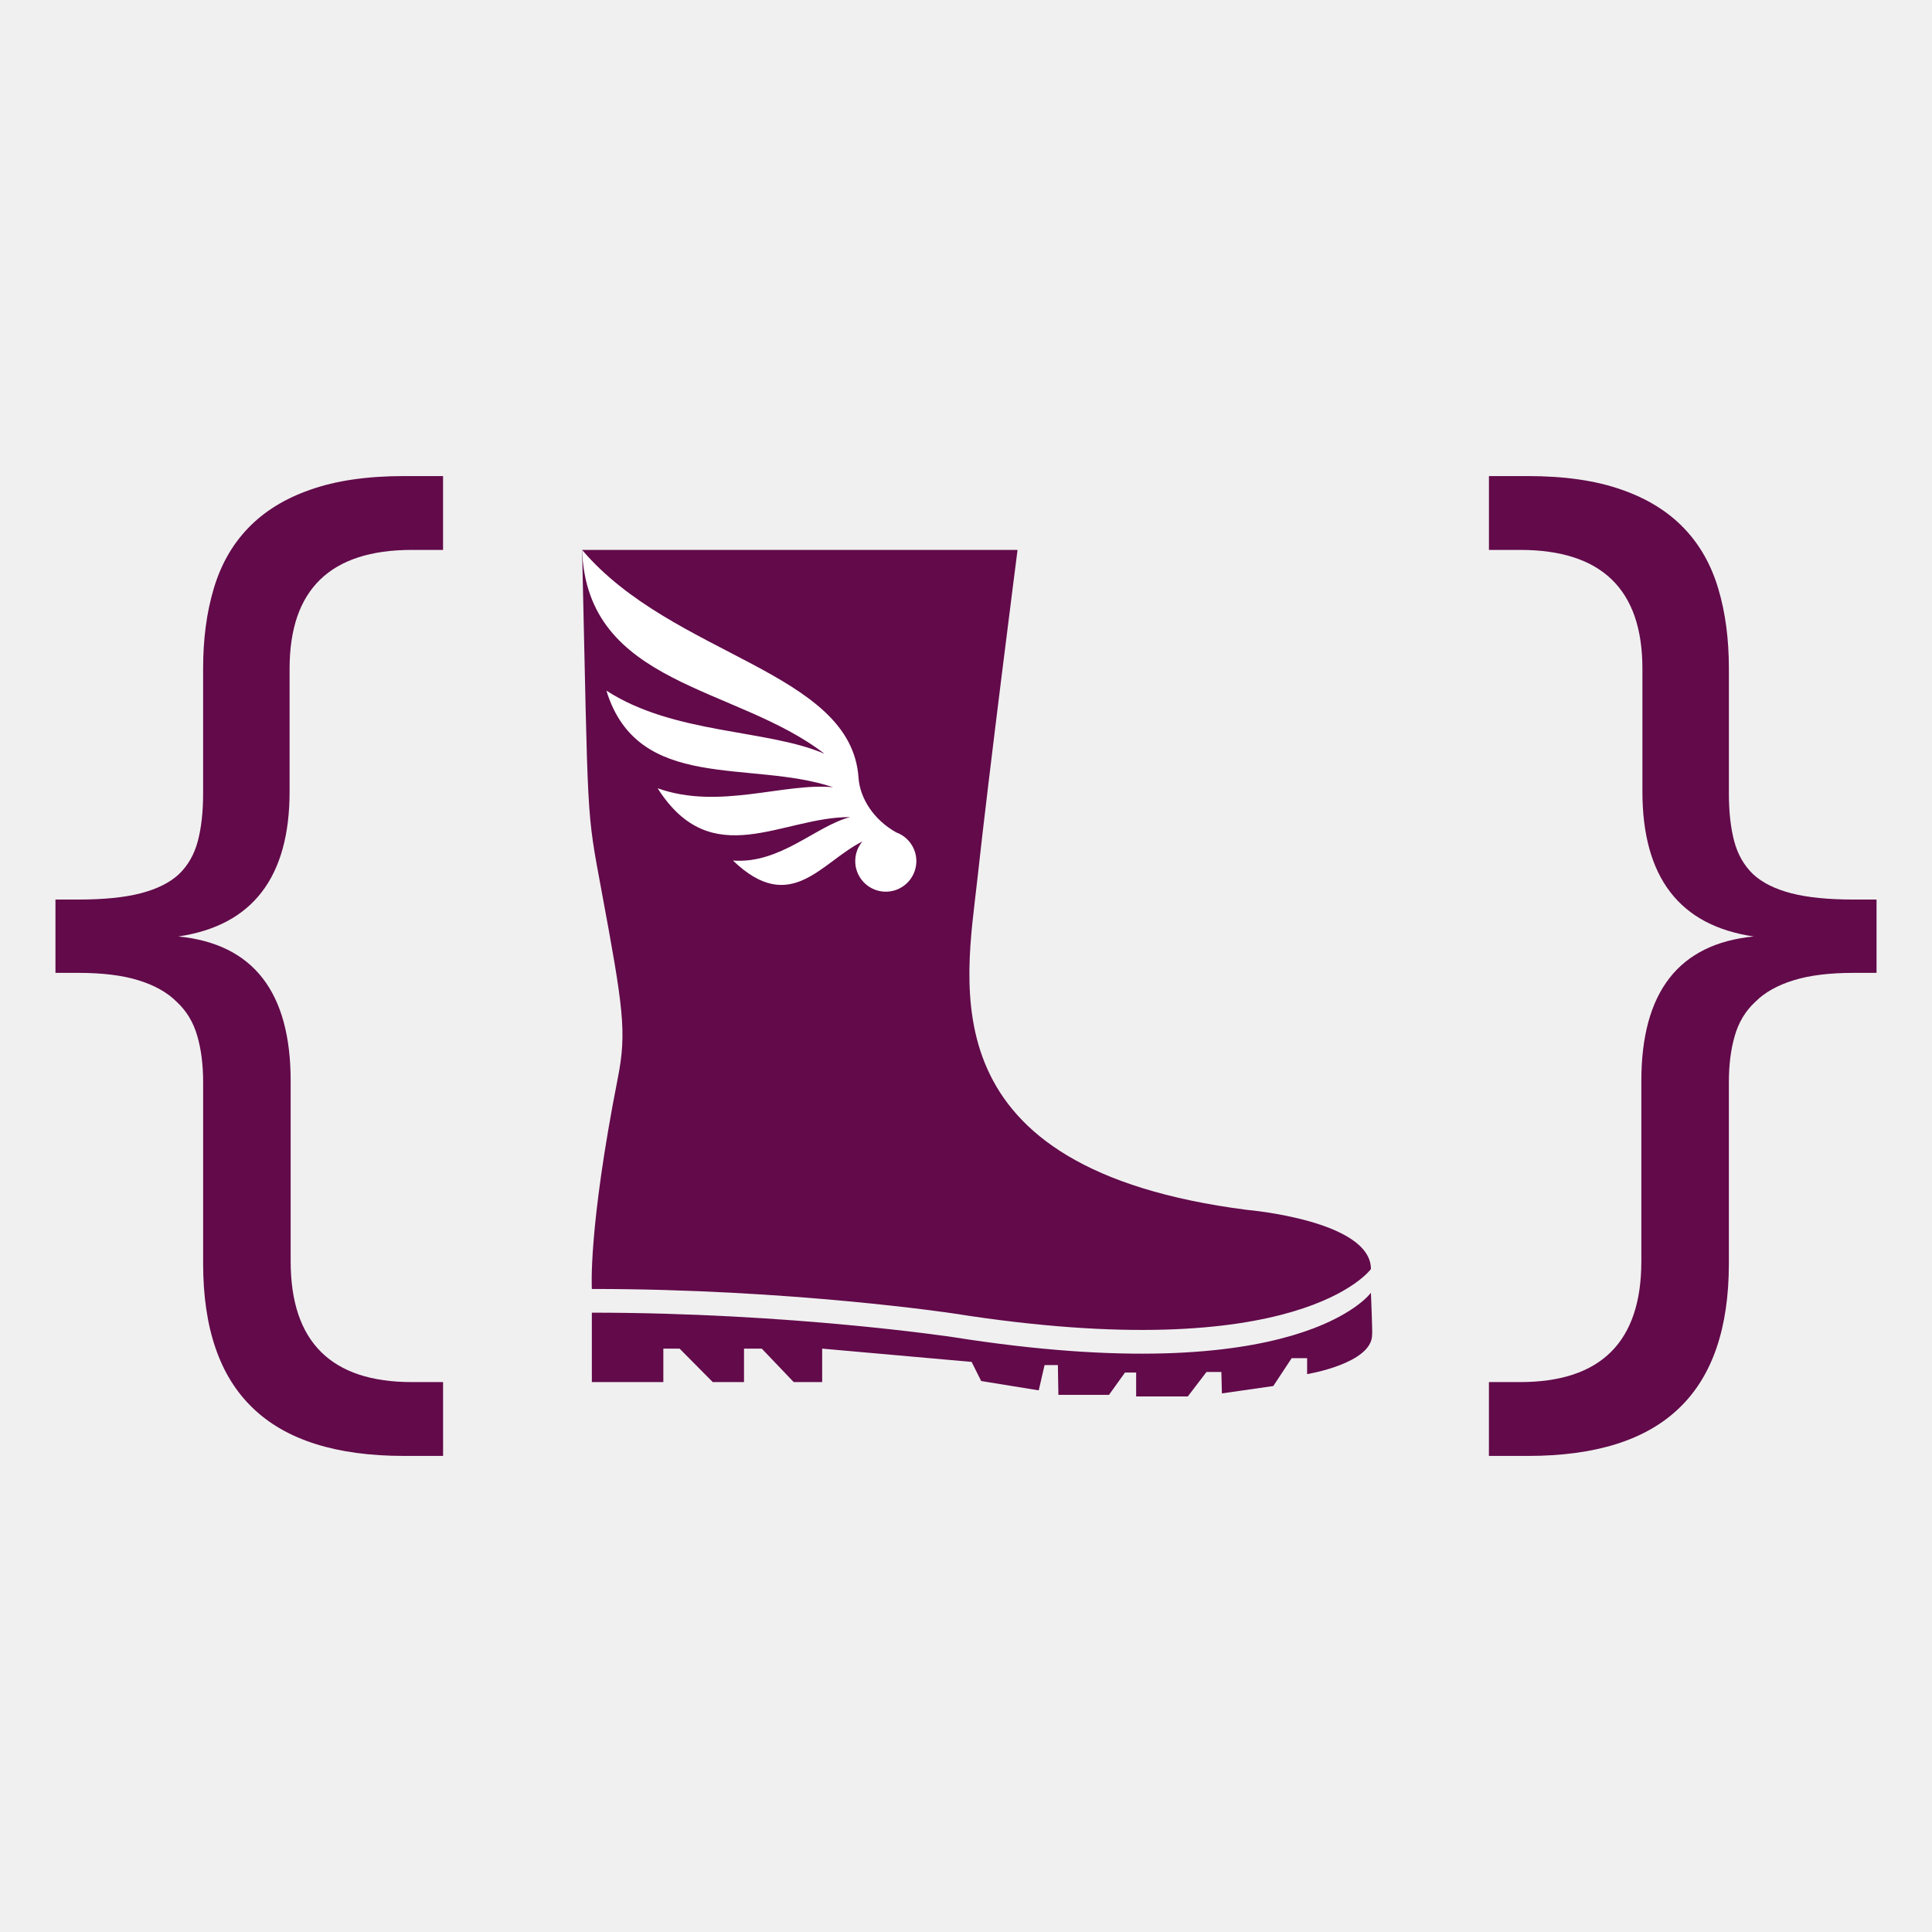
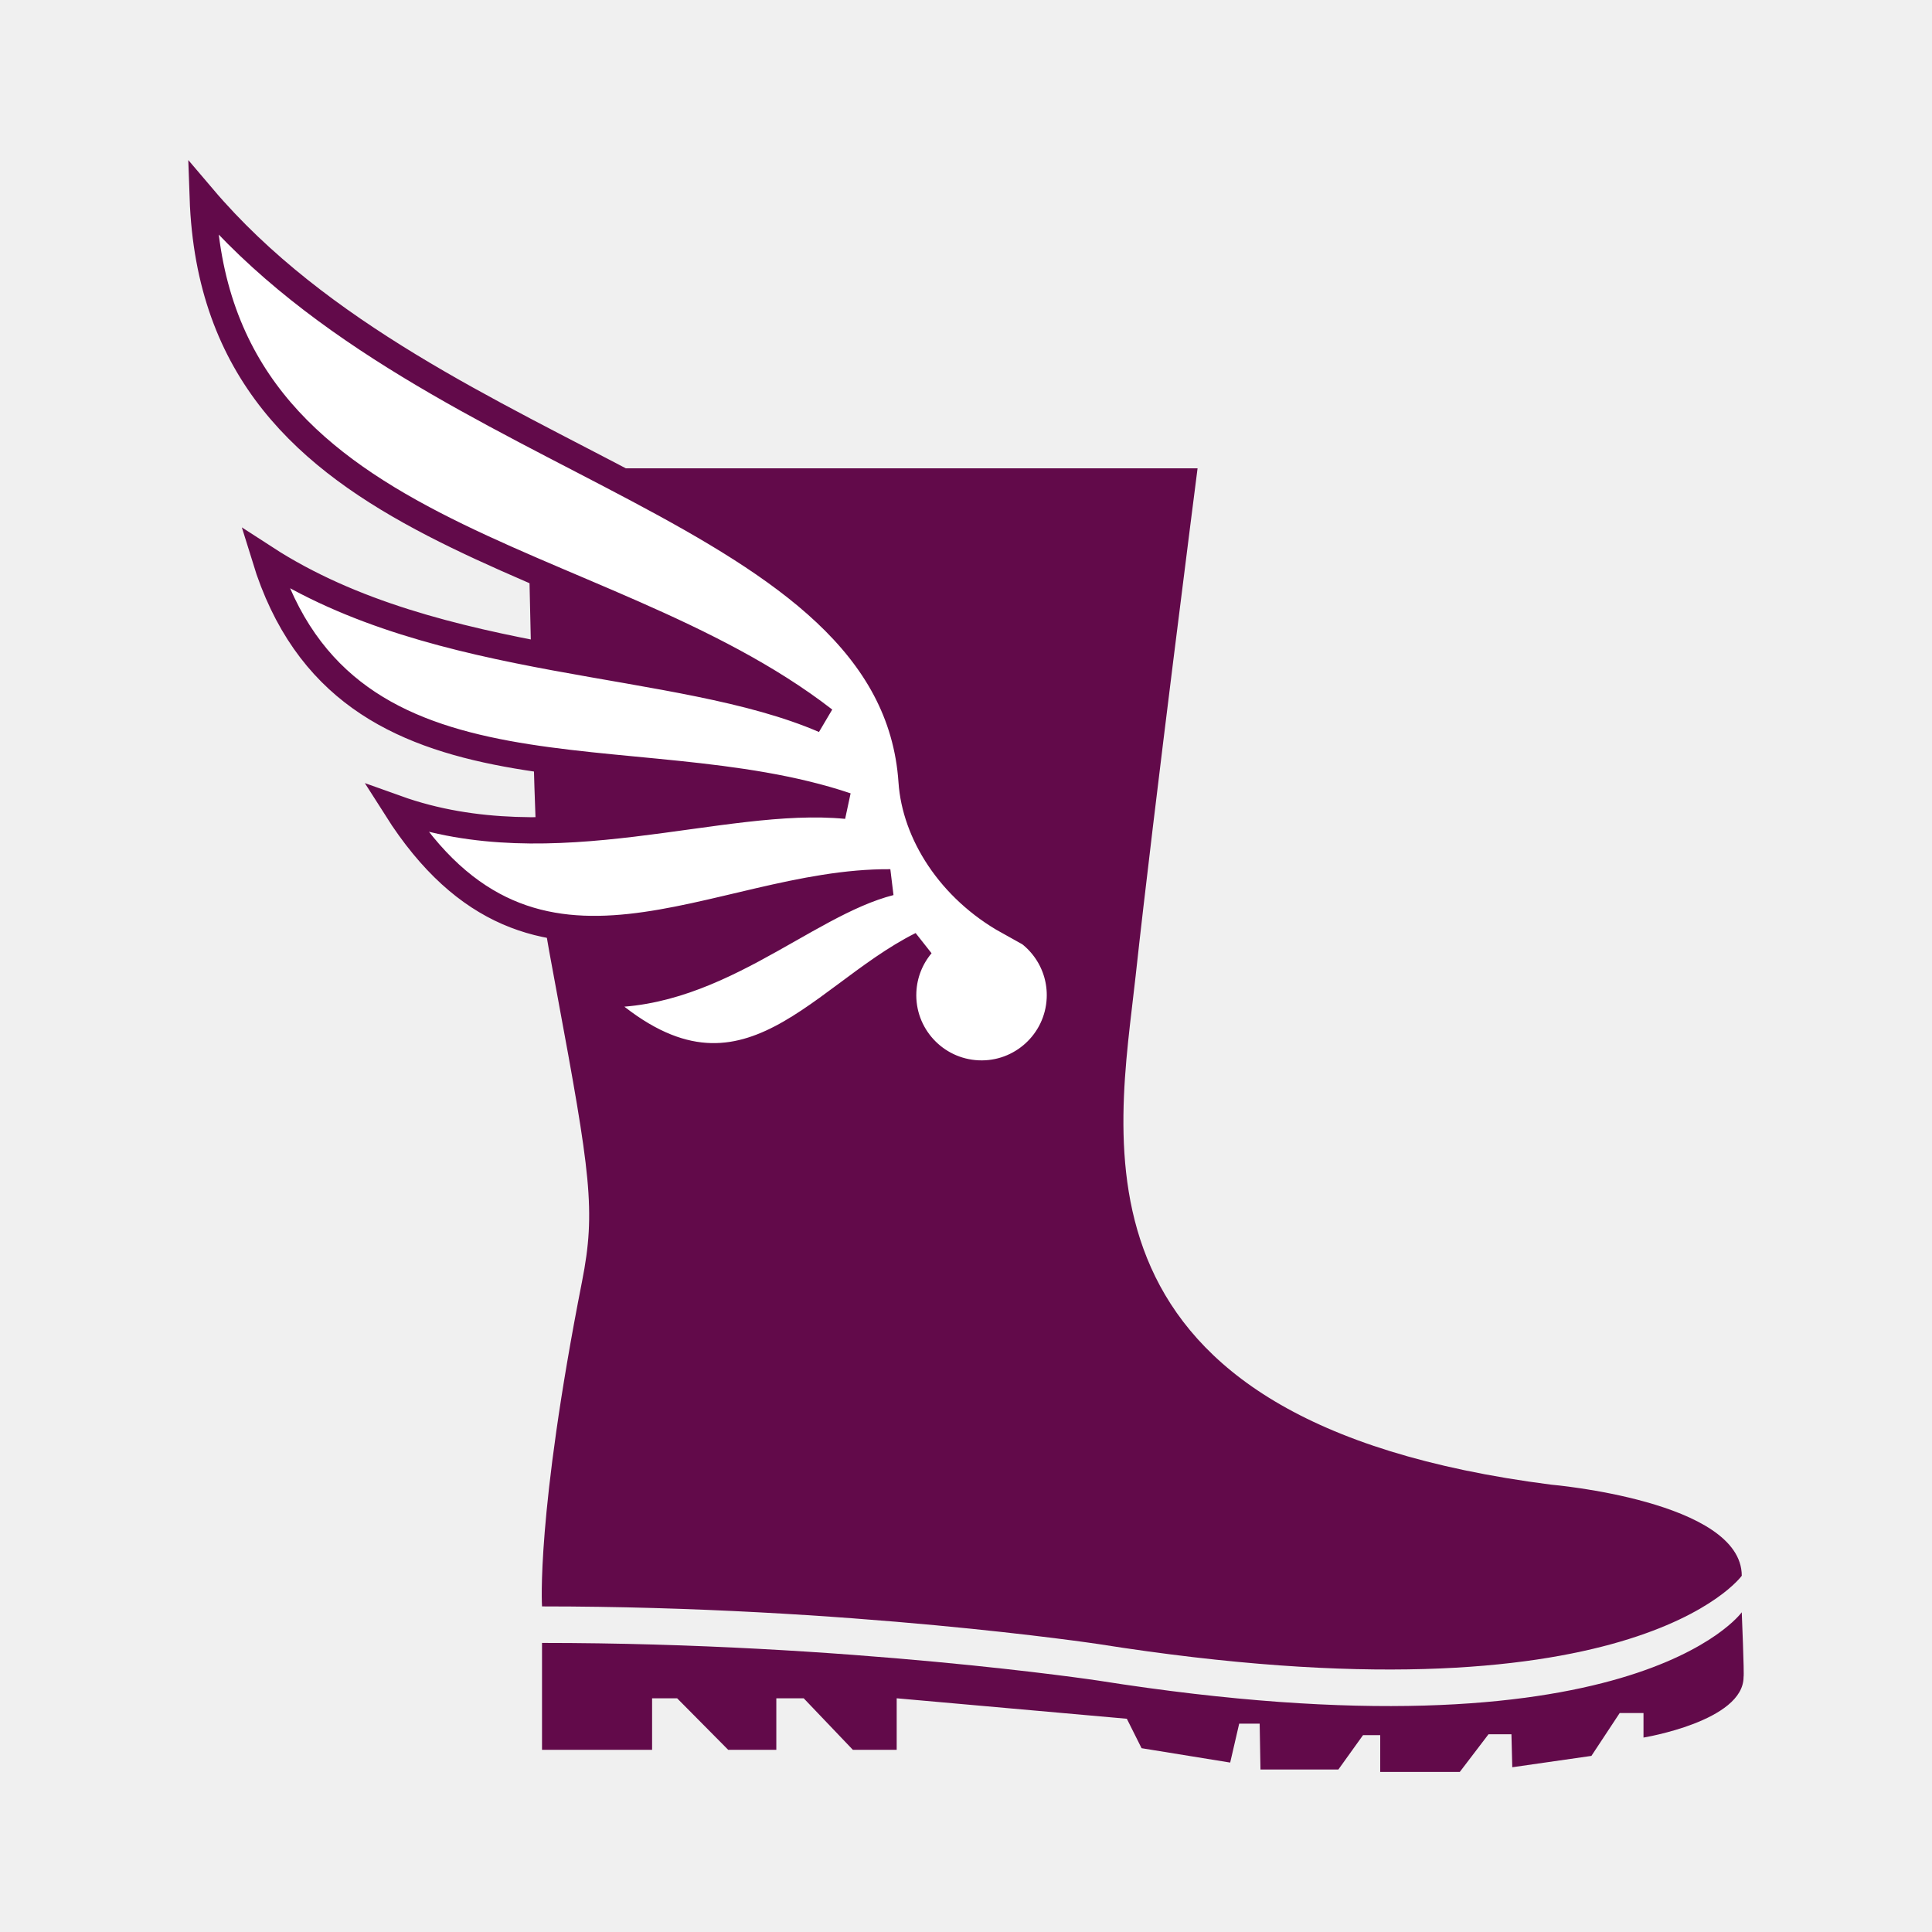
<svg xmlns="http://www.w3.org/2000/svg" version="1.1" x="0px" y="0px" viewBox="0 0 125 125" enable-background="new 0 0 100 100" xml:space="preserve" id="svg3" width="125" height="125">
  <defs id="defs3" />
-   <g id="g4" transform="translate(-1.586366,0.703892)">
-     <path d="m 30.254,93.494 h -2.525 q -6.585,0 -9.793,-3.105 -3.207,-3.071 -3.207,-9.349 V 69.303 q 0,-1.672 -0.375,-2.968 -0.375,-1.331 -1.331,-2.218 -0.921,-0.921 -2.491,-1.399 -1.535,-0.478 -3.89,-0.478 H 5.175 v -4.743 h 1.467 q 2.491,0 4.06,-0.409 1.57,-0.409 2.457,-1.228 0.887,-0.853 1.228,-2.15 0.341,-1.297 0.341,-3.071 v -8.087 q 0,-2.866 0.682,-5.152 0.682,-2.32 2.218,-3.924 1.57,-1.638 4.026,-2.491 2.491,-0.887 6.073,-0.887 h 2.525 v 4.777 h -2.013 q -7.916,0 -7.916,7.677 v 7.95 q 0,8.325 -7.199,9.383 7.268,0.717 7.268,9.349 v 11.669 q 0,7.814 7.848,7.814 h 2.013 z" id="text3" style="font-size:40px;line-height:1.25;font-family:'Consolas ligaturized v2';-inkscape-font-specification:'Consolas ligaturized v2';letter-spacing:0px;word-spacing:0px;fill:#620a4a;stroke-width:1" aria-label="{" />
-     <path d="m 97.919,93.494 h 2.525 q 6.585,0 9.793,-3.105 3.207,-3.071 3.207,-9.349 V 69.303 q 0,-1.672 0.375,-2.968 0.375,-1.331 1.331,-2.218 0.921,-0.921 2.491,-1.399 1.535,-0.478 3.89,-0.478 h 1.467 v -4.743 h -1.467 q -2.491,0 -4.06,-0.409 -1.57,-0.409 -2.457,-1.228 -0.887,-0.853 -1.228,-2.15 -0.341,-1.297 -0.341,-3.071 v -8.087 q 0,-2.866 -0.682,-5.152 -0.682,-2.32 -2.218,-3.924 -1.57,-1.638 -4.026,-2.491 -2.491,-0.887 -6.073,-0.887 h -2.525 v 4.777 h 2.013 q 7.916,0 7.916,7.677 v 7.95 q 0,8.325 7.199,9.383 -7.268,0.717 -7.268,9.349 v 11.669 q 0,7.814 -7.848,7.814 h -2.013 z" id="text3-9" style="font-size:40px;line-height:1.25;font-family:'Consolas ligaturized v2';-inkscape-font-specification:'Consolas ligaturized v2';letter-spacing:0px;word-spacing:0px;fill:#620a4a;stroke-width:1" aria-label="{" />
-     <g id="g3" transform="matrix(0.6085669,0,0,0.6085669,34.37874,31.8321)" style="fill:#620a4a;stroke-width:1.643">
-       <path d="m 8,5 h 46.296 c 0,0 -3.036,23.634 -4.274,35.028 -1.225,11.261 -5.51,30.759 28.686,35.139 0,0 13.158,1.122 13.158,6.289 0,0 -7.535,10.55 -44.429,4.713 0,0 -17.252,-2.597 -38.398,-2.597 0,0 -0.425,-6.241 2.763,-22.438 0.963,-4.893 0.576,-7.449 -1.728,-19.862 C 8.416,32.34 8.675,34.415 8,5 Z" id="path1" style="fill:#620a4a;stroke-width:1.643" />
-       <path d="m 91.865,83.977 c 0,0 -7.535,10.553 -44.429,4.716 0,0 -17.252,-2.6 -38.398,-2.6 v 7.381 h 7.6 v -3.559 h 1.728 l 3.527,3.559 h 3.321 v -3.559 h 1.89 l 3.396,3.559 h 3.024 v -3.559 l 15.889,1.413 1.017,2.033 6.118,0.992 0.621,-2.687 h 1.414 l 0.056,3.165 h 5.378 l 1.703,-2.373 h 1.185 V 95 h 5.493 l 1.983,-2.6 h 1.584 l 0.057,2.276 5.464,-0.784 1.953,-2.96 h 1.643 v 1.695 c 0,0 6.908,-1.13 6.908,-4.181 0.056,-0.169 -0.125,-4.469 -0.125,-4.469 z" id="path2" style="fill:#620a4a;stroke-width:1.643" />
+   <g id="g2" transform="translate(6.121777,6.091558)">
+     <g id="g3" transform="matrix(0.937168,0,0,0.937168,20.47628,19.52172)" style="fill:#620a4a;stroke-width:1.067">
+       <path d="m 8,5 h 46.296 c 0,0 -3.036,23.634 -4.274,35.028 -1.225,11.261 -5.51,30.759 28.686,35.139 0,0 13.158,1.122 13.158,6.289 0,0 -7.535,10.55 -44.429,4.713 0,0 -17.252,-2.597 -38.398,-2.597 0,0 -0.425,-6.241 2.763,-22.438 0.963,-4.893 0.576,-7.449 -1.728,-19.862 C 8.416,32.34 8.675,34.415 8,5 Z" id="path1" style="fill:#620a4a;stroke-width:1.067" />
+       <path d="m 91.865,83.977 c 0,0 -7.535,10.553 -44.429,4.716 0,0 -17.252,-2.6 -38.398,-2.6 v 7.381 h 7.6 v -3.559 h 1.728 l 3.527,3.559 h 3.321 v -3.559 h 1.89 l 3.396,3.559 h 3.024 v -3.559 l 15.889,1.413 1.017,2.033 6.118,0.992 0.621,-2.687 h 1.414 l 0.056,3.165 h 5.378 l 1.703,-2.373 h 1.185 V 95 h 5.493 l 1.983,-2.6 h 1.584 l 0.057,2.276 5.464,-0.784 1.953,-2.96 h 1.643 v 1.695 c 0,0 6.908,-1.13 6.908,-4.181 0.056,-0.169 -0.125,-4.469 -0.125,-4.469 z" id="path2" style="fill:#620a4a;stroke-width:1.067" />
    </g>
+     <path d="M 59.124,53.535 C 55.313,51.415 53.084,47.795 52.859,44.479 51.659,26.722 22.061,24.41 6.994,6.676 v 0 C 7.775,29.272 32.588,29.162 47.203,40.488 37.746,36.393 22.245,37.292 11.026,30.016 16.259,47.02 34.929,41.422 48.641,46.043 40.477,45.247 29.708,49.857 19.527,46.21 c 8.99,14.165 20.651,4.703 31.95,4.786 -5.699,1.451 -11.586,7.799 -19.453,7.205 9.587,9.224 14.607,0.269 21.475,-3.164 -0.692,0.824 -1.13,1.874 -1.182,3.033 -0.124,2.796 2.043,5.164 4.84,5.29 2.797,0.126 5.166,-2.042 5.292,-4.839 0.101,-2.265 -1.303,-4.249 -3.326,-4.988 z" id="path1-4" style="fill:#ffffff;fill-opacity:1;stroke:#620a4a;stroke-width:1.7;stroke-dasharray:none;stroke-opacity:1" />
  </g>
-   <path d="M 57.99,53.858 C 56.504,53.031 55.634,51.619 55.547,50.325 55.079,43.398 43.536,42.497 37.661,35.579 v 0 c 0.305,8.814 9.981,8.771 15.68,13.189 -3.688,-1.597 -9.733,-1.246 -14.108,-4.085 2.041,6.633 9.322,4.449 14.669,6.252 -3.184,-0.311 -7.383,1.488 -11.353,0.065 3.506,5.526 8.053,1.835 12.459,1.867 -2.222,0.566 -4.518,3.042 -7.586,2.81 3.739,3.598 5.696,0.105 8.374,-1.234 -0.27,0.321 -0.441,0.731 -0.461,1.183 -0.048,1.091 0.797,2.014 1.887,2.064 1.091,0.049 2.014,-0.797 2.064,-1.887 0.039,-0.884 -0.508,-1.658 -1.297,-1.946 z" id="path1-4" style="fill:#ffffff;fill-opacity:1;stroke-width:25" />
</svg>
